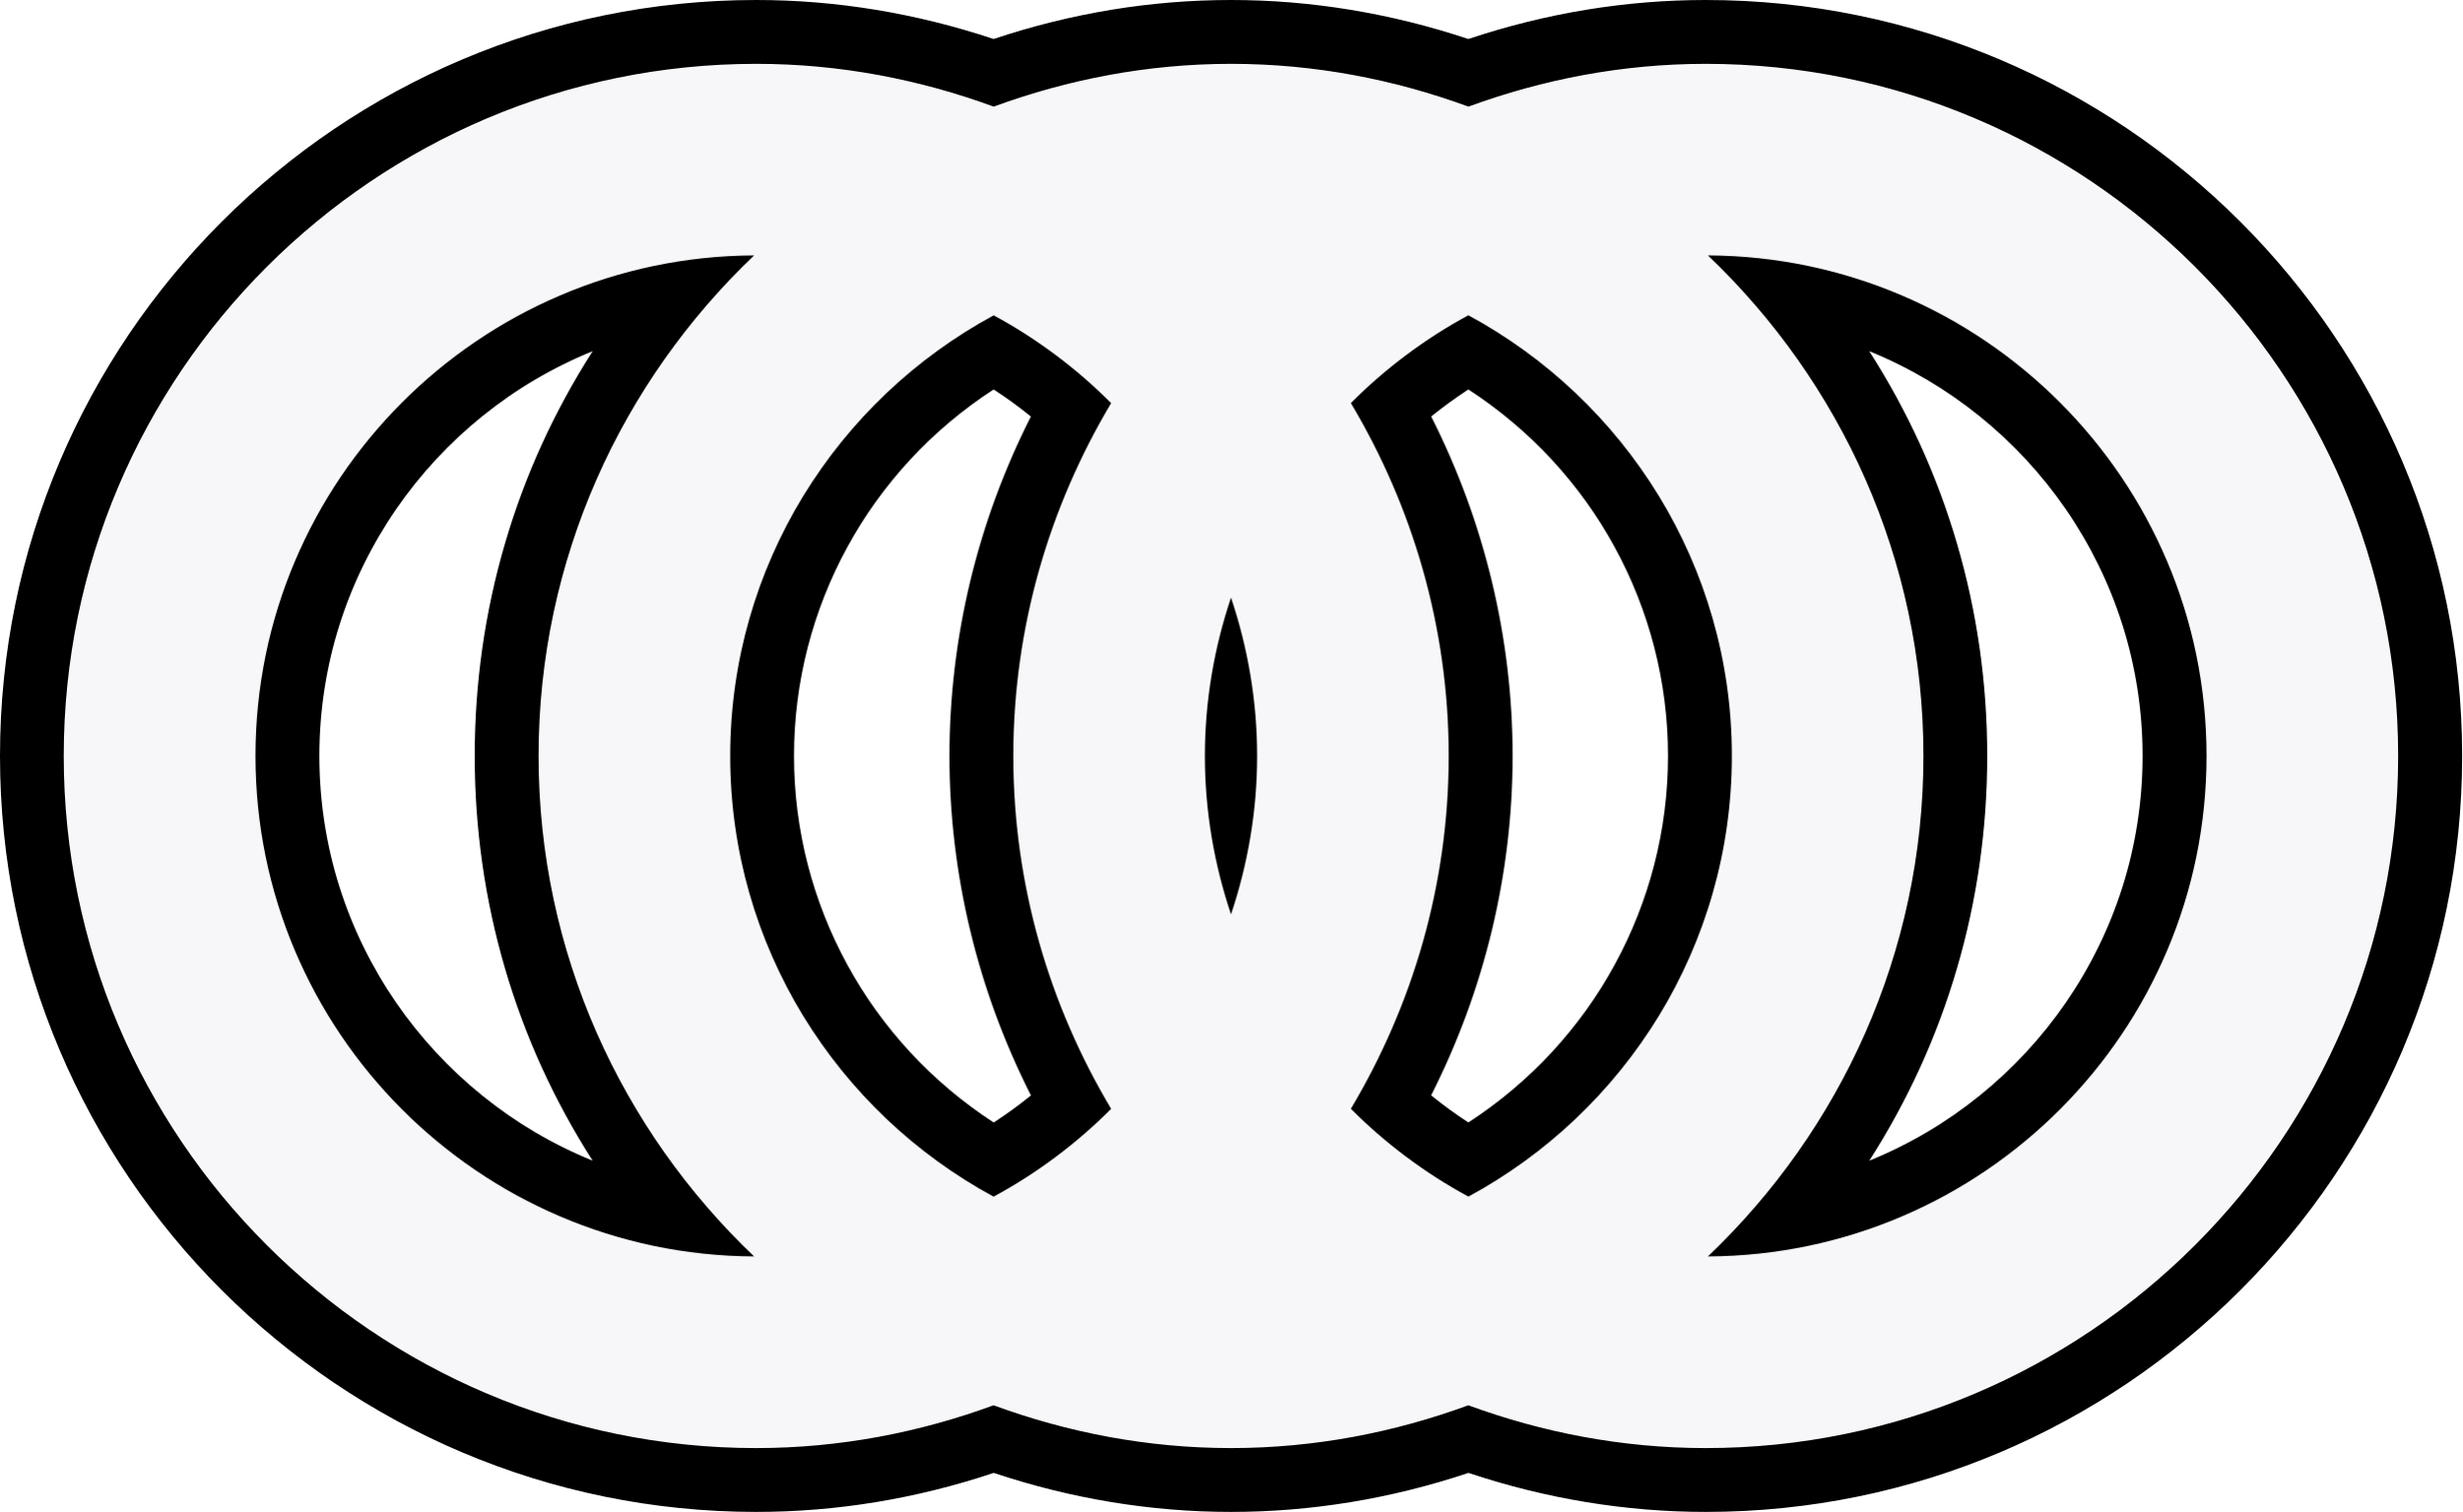
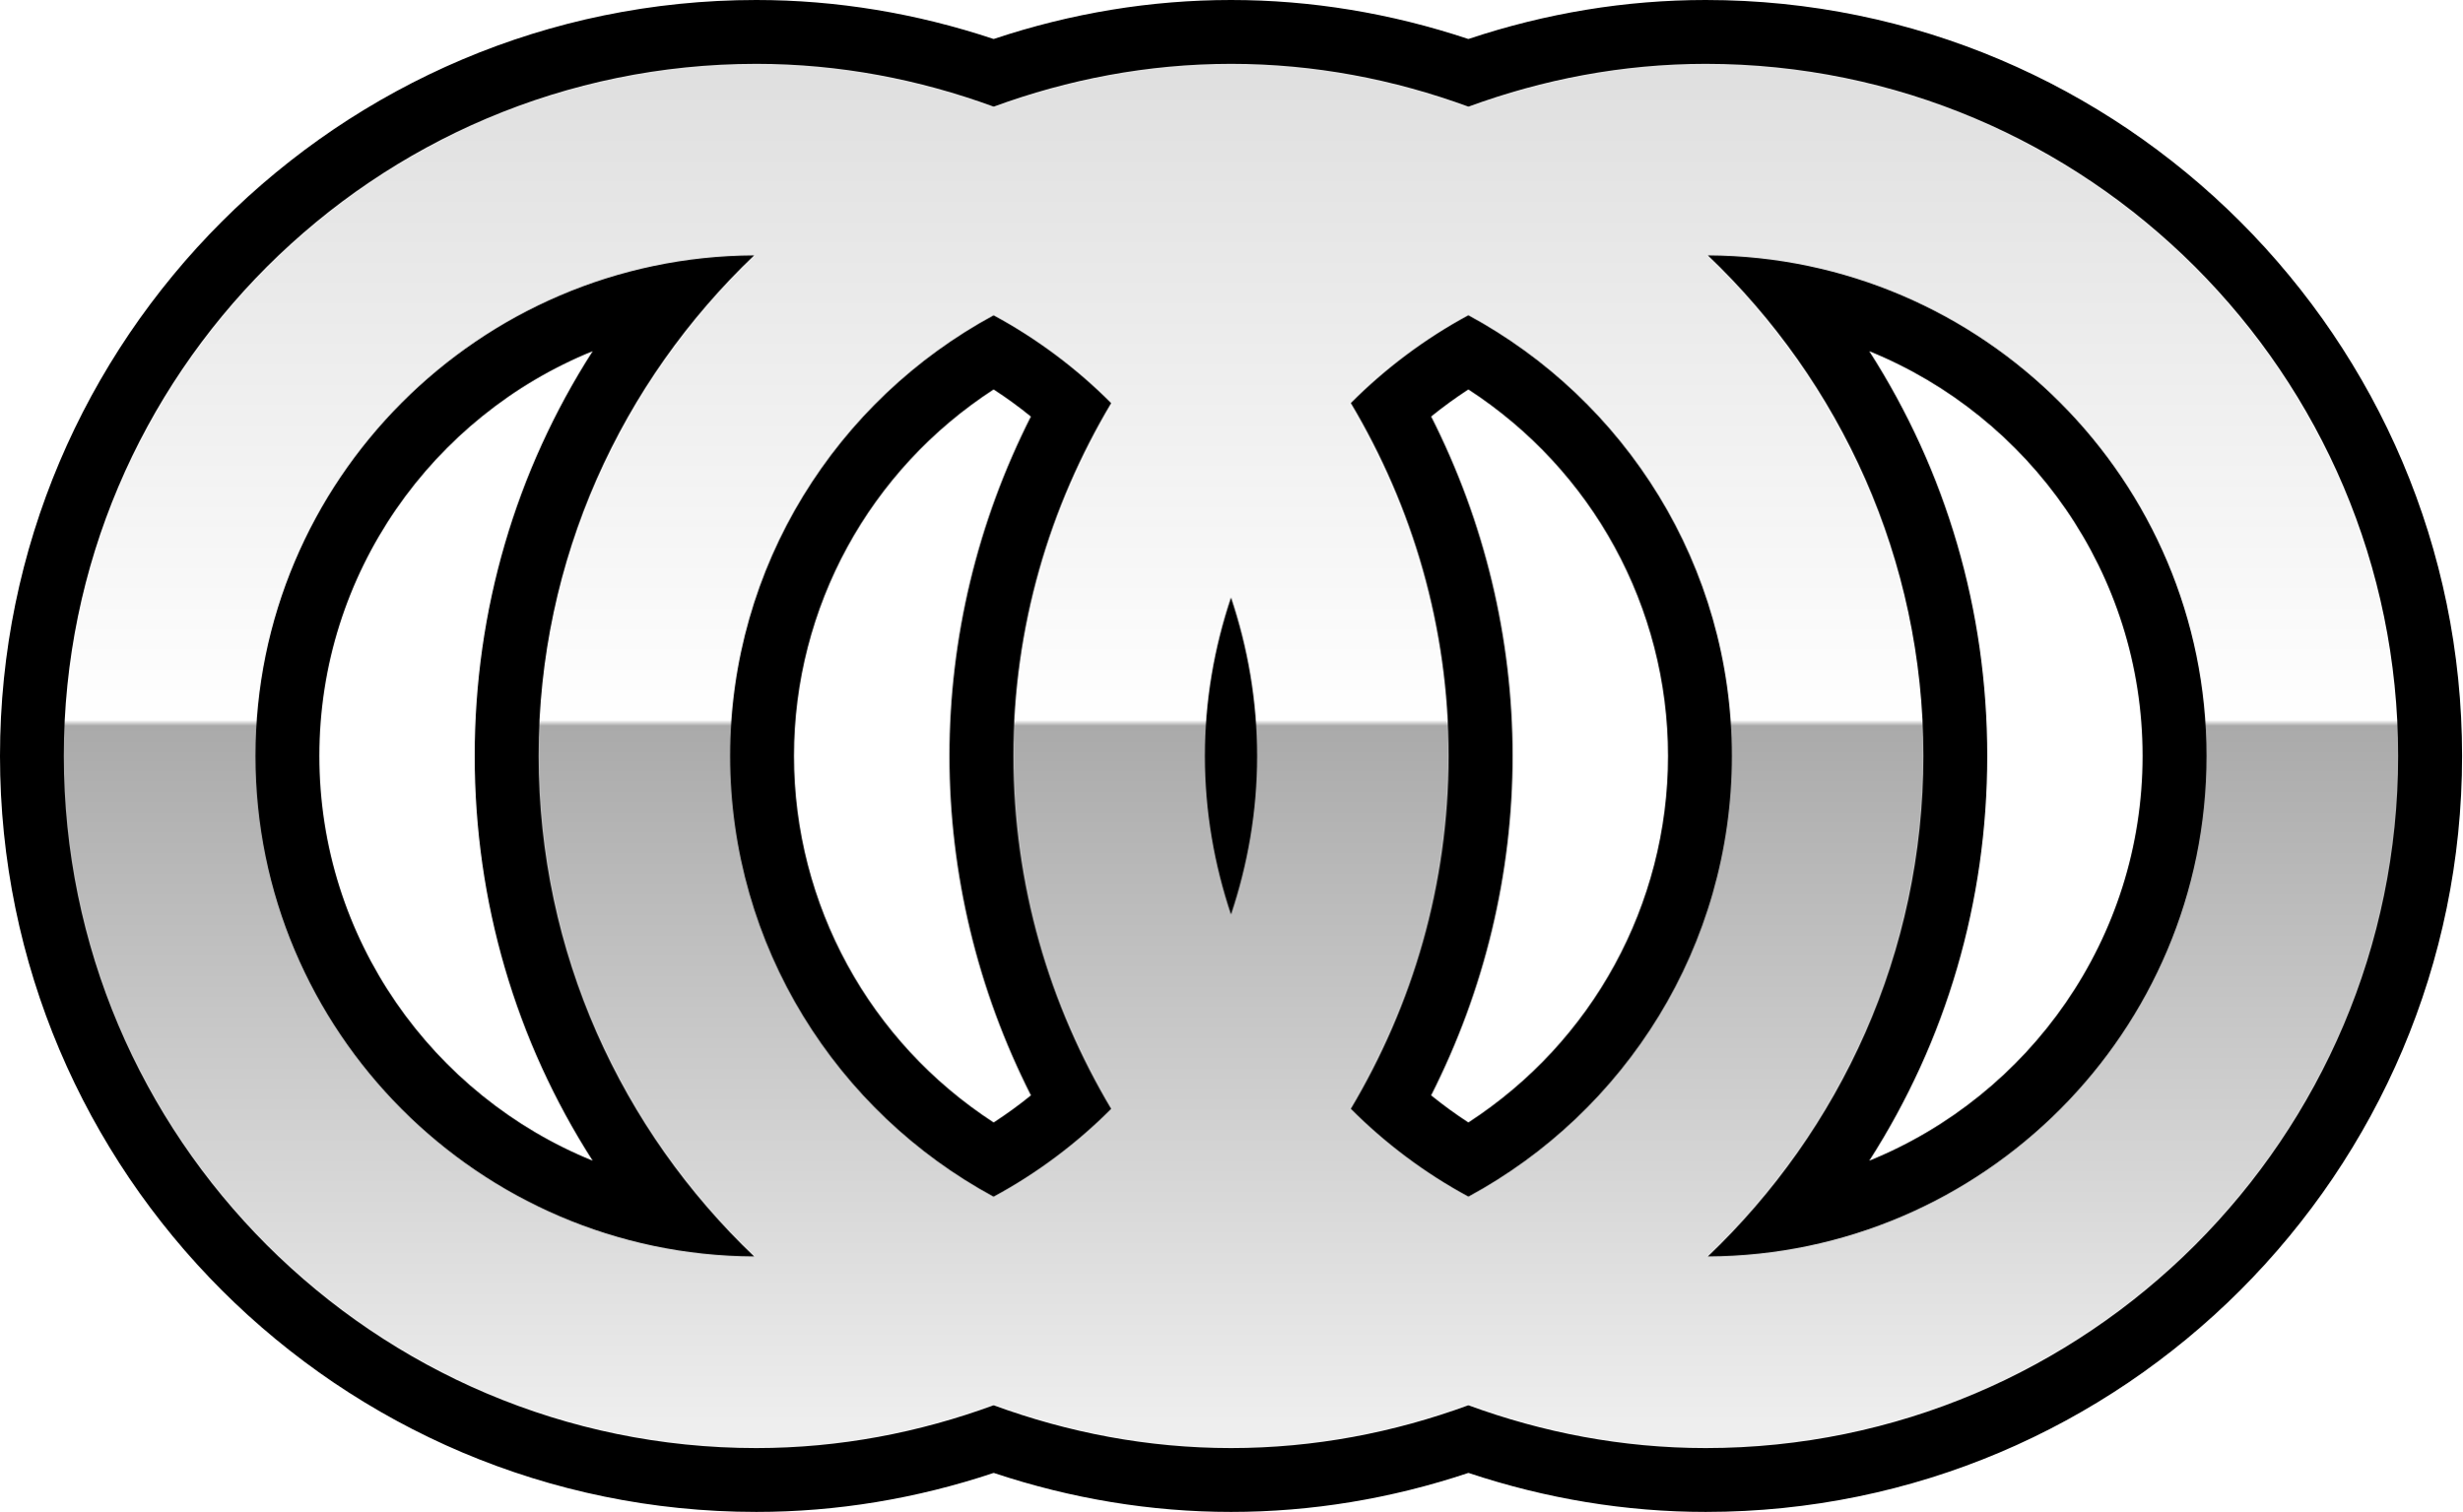
<svg xmlns="http://www.w3.org/2000/svg" id="b" data-name="레이어 2" width="38.552" height="23.685" viewBox="0 0 38.552 23.685">
+   <defs>
+     <linearGradient id="d" data-name="무제 그라디언트 65" x1="19.276" y1=".448" x2="19.276" y2="22.286" gradientUnits="userSpaceOnUse">
+       <stop offset="0" stop-color="#ddd" />
+       <stop offset=".496" stop-color="#fff" />
+       <stop offset=".5" stop-color="#aaa" />
+       <stop offset="1" stop-color="#eee" />
+     </linearGradient>
+   </defs>
  <g id="c" data-name="레이어 1">
    <g>
-       <path d="M26.709,23.185c-1.254,0-2.503-.215-3.717-.639-1.214.424-2.463.639-3.717.639s-2.502-.215-3.716-.639c-1.215.424-2.464.639-3.717.639C5.588,23.185.5,18.097.5,11.842S5.588.5,11.843.5c1.253,0,2.502.215,3.717.639,1.214-.424,2.463-.639,3.716-.639s2.503.215,3.717.639c1.214-.424,2.463-.639,3.717-.639,6.255,0,11.343,5.088,11.343,11.342s-5.088,11.343-11.343,11.343ZM28.004,4.616c1.694,2.031,2.614,4.552,2.614,7.226s-.92,5.195-2.615,7.227c3.432-.614,6.049-3.626,6.049-7.227s-2.616-6.611-6.048-7.226ZM10.548,4.616c-3.432.614-6.048,3.626-6.048,7.226s2.616,6.612,6.048,7.227c-1.695-2.031-2.615-4.553-2.615-7.227s.92-5.194,2.615-7.226ZM21.781,17.28c.374.339.779.638,1.212.893,2.243-1.321,3.626-3.722,3.626-6.33s-1.383-5.008-3.626-6.329c-.433.255-.838.554-1.211.892.919,1.673,1.403,3.544,1.403,5.438s-.484,3.766-1.404,5.438ZM15.559,5.513c-2.243,1.321-3.626,3.722-3.626,6.329s1.383,5.009,3.626,6.33c.434-.255.84-.555,1.212-.893-.92-1.674-1.404-3.545-1.404-5.438s.484-3.764,1.404-5.437c-.374-.339-.779-.638-1.212-.893Z" fill="#f7f7f9" stroke-width="0" />
-       <path d="M26.709,1c5.979,0,10.843,4.864,10.843,10.842s-4.864,10.843-10.843,10.843c-1.307,0-2.555-.244-3.717-.67-1.161.426-2.409.67-3.717.67s-2.555-.244-3.717-.67c-1.161.426-2.409.67-3.717.67-5.979,0-10.843-4.864-10.843-10.843S5.864,1,11.843,1c1.307,0,2.555.244,3.717.67,1.161-.426,2.409-.67,3.717-.67s2.555.244,3.717.67c1.161-.426,2.409-.67,3.717-.67M26.744,19.683c4.309-.019,7.808-3.528,7.808-7.841s-3.499-7.821-7.808-7.841c2.074,1.976,3.375,4.757,3.375,7.841s-1.301,5.865-3.375,7.841M11.808,19.683c-2.074-1.976-3.375-4.757-3.375-7.841s1.301-5.864,3.375-7.841c-4.308.019-7.808,3.528-7.808,7.841s3.499,7.822,7.808,7.841M22.993,18.746c2.454-1.327,4.126-3.923,4.126-6.904s-1.672-5.577-4.126-6.903c-.68.367-1.299.832-1.84,1.375.966,1.621,1.532,3.508,1.532,5.528s-.566,3.907-1.532,5.528c.541.543,1.16,1.008,1.84,1.375M15.559,18.746c.68-.367,1.299-.832,1.84-1.375-.967-1.621-1.532-3.508-1.532-5.528s.566-3.907,1.532-5.528c-.541-.543-1.16-1.008-1.839-1.375-2.454,1.327-4.126,3.923-4.126,6.903s1.672,5.577,4.126,6.904M19.276,14.325c.262-.781.409-1.614.409-2.482s-.147-1.701-.409-2.482c-.262.781-.409,1.614-.409,2.482s.147,1.701.409,2.482M26.709,0c-1.253,0-2.501.205-3.717.611-1.215-.405-2.464-.611-3.717-.611s-2.501.205-3.717.611c-1.215-.405-2.464-.611-3.717-.611C5.313,0,0,5.312,0,11.842s5.313,11.843,11.843,11.843c1.253,0,2.501-.205,3.717-.611,1.215.405,2.464.611,3.717.611s2.501-.205,3.717-.611c1.215.405,2.464.611,3.717.611,6.53,0,11.843-5.313,11.843-11.843S33.239,0,26.709,0h0ZM29.271,18.184c1.204-1.878,1.847-4.057,1.847-6.342s-.643-4.463-1.847-6.341c2.506,1.018,4.28,3.48,4.28,6.341s-1.774,5.324-4.281,6.342h0ZM9.281,18.184c-2.506-1.018-4.281-3.481-4.281-6.342s1.774-5.324,4.28-6.341c-1.204,1.878-1.847,4.057-1.847,6.341s.643,4.464,1.847,6.342h0ZM22.41,6.525c.187-.151.382-.293.583-.424,1.941,1.259,3.126,3.411,3.126,5.741s-1.185,4.483-3.126,5.742c-.202-.131-.396-.273-.583-.424.837-1.653,1.276-3.475,1.276-5.318s-.439-3.665-1.275-5.318h0ZM15.559,17.584c-1.941-1.259-3.126-3.412-3.126-5.742s1.185-4.483,3.126-5.741c.202.131.396.272.583.424-.837,1.653-1.275,3.475-1.275,5.318s.439,3.665,1.276,5.318c-.187.152-.382.293-.583.424h0Z" stroke-width="0" />
+       <path d="M26.709,23.185c-1.254,0-2.503-.215-3.717-.639-1.214.424-2.463.639-3.717.639s-2.502-.215-3.716-.639c-1.215.424-2.464.639-3.717.639C5.588,23.185.5,18.097.5,11.842S5.588.5,11.843.5c1.253,0,2.502.215,3.717.639,1.214-.424,2.463-.639,3.716-.639s2.503.215,3.717.639c1.214-.424,2.463-.639,3.717-.639,6.255,0,11.343,5.088,11.343,11.342s-5.088,11.343-11.343,11.343ZM28.004,4.616c1.694,2.031,2.614,4.552,2.614,7.226s-.92,5.195-2.615,7.227c3.432-.614,6.049-3.626,6.049-7.227s-2.616-6.611-6.048-7.226ZM10.548,4.616c-3.432.614-6.048,3.626-6.048,7.226s2.616,6.612,6.048,7.227c-1.695-2.031-2.615-4.553-2.615-7.227s.92-5.194,2.615-7.226ZM21.781,17.28c.374.339.779.638,1.212.893,2.243-1.321,3.626-3.722,3.626-6.33s-1.383-5.008-3.626-6.329c-.433.255-.838.554-1.211.892.919,1.673,1.403,3.544,1.403,5.438s-.484,3.766-1.404,5.438ZM15.559,5.513c-2.243,1.321-3.626,3.722-3.626,6.329s1.383,5.009,3.626,6.33c.434-.255.84-.555,1.212-.893-.92-1.674-1.404-3.545-1.404-5.438s.484-3.764,1.404-5.437c-.374-.339-.779-.638-1.212-.893Z" fill="url(#d)" stroke-width="0" />
+       <path d="M26.709,1c5.979,0,10.843,4.864,10.843,10.842s-4.864,10.843-10.843,10.843c-1.307,0-2.555-.244-3.716-.67-1.161.426-2.41.67-3.717.67s-2.555-.244-3.717-.67c-1.161.426-2.409.67-3.717.67-5.979,0-10.843-4.864-10.843-10.843S5.864,1,11.843,1c1.307,0,2.555.244,3.717.67,1.161-.426,2.409-.67,3.717-.67s2.555.244,3.717.67c1.161-.426,2.409-.67,3.716-.67M26.744,19.683c4.309-.019,7.808-3.528,7.808-7.841s-3.499-7.821-7.808-7.841c2.074,1.976,3.375,4.757,3.375,7.841s-1.301,5.865-3.375,7.841M11.808,19.683c-2.074-1.976-3.375-4.757-3.375-7.841s1.301-5.864,3.375-7.841c-4.308.019-7.808,3.528-7.808,7.841s3.499,7.822,7.808,7.841M22.993,18.746c2.454-1.327,4.126-3.923,4.126-6.904s-1.672-5.577-4.126-6.903c-.68.367-1.299.832-1.84,1.375.966,1.621,1.532,3.508,1.532,5.528s-.566,3.907-1.532,5.528c.541.543,1.16,1.008,1.84,1.375M15.559,18.746c.68-.367,1.299-.832,1.84-1.375-.966-1.621-1.532-3.508-1.532-5.528s.566-3.907,1.532-5.528c-.541-.543-1.16-1.008-1.84-1.375-2.455,1.327-4.126,3.923-4.126,6.903s1.672,5.577,4.126,6.904M19.276,14.325c.262-.781.409-1.614.409-2.482s-.147-1.701-.409-2.482c-.262.781-.409,1.614-.409,2.482s.147,1.701.409,2.482M26.709,0c-1.253,0-2.501.205-3.716.611-1.216-.405-2.464-.611-3.717-.611s-2.501.205-3.717.611c-1.215-.405-2.464-.611-3.717-.611C5.313,0,0,5.312,0,11.842s5.313,11.843,11.843,11.843c1.253,0,2.501-.205,3.717-.611,1.215.405,2.464.611,3.717.611s2.501-.205,3.717-.611c1.215.405,2.464.611,3.716.611,6.53,0,11.843-5.313,11.843-11.843S33.239,0,26.709,0h0ZM29.271,18.184c1.204-1.878,1.847-4.057,1.847-6.342s-.643-4.463-1.847-6.341c2.506,1.018,4.28,3.48,4.28,6.341s-1.774,5.324-4.281,6.342h0ZM9.281,18.184c-2.506-1.018-4.281-3.481-4.281-6.342s1.774-5.324,4.28-6.341c-1.204,1.878-1.847,4.057-1.847,6.341s.643,4.464,1.847,6.342h0ZM22.41,6.525c.187-.152.382-.293.583-.424,1.941,1.259,3.126,3.411,3.126,5.741s-1.185,4.483-3.126,5.742c-.202-.131-.396-.273-.583-.424.837-1.653,1.276-3.475,1.276-5.318s-.439-3.665-1.275-5.317h0ZM15.559,17.584c-1.941-1.259-3.126-3.412-3.126-5.742s1.185-4.483,3.126-5.741c.202.131.396.272.583.424-.836,1.653-1.275,3.475-1.275,5.317s.439,3.665,1.276,5.318c-.187.152-.382.293-.583.424h0Z" stroke-width="0" />
    </g>
  </g>
</svg>
